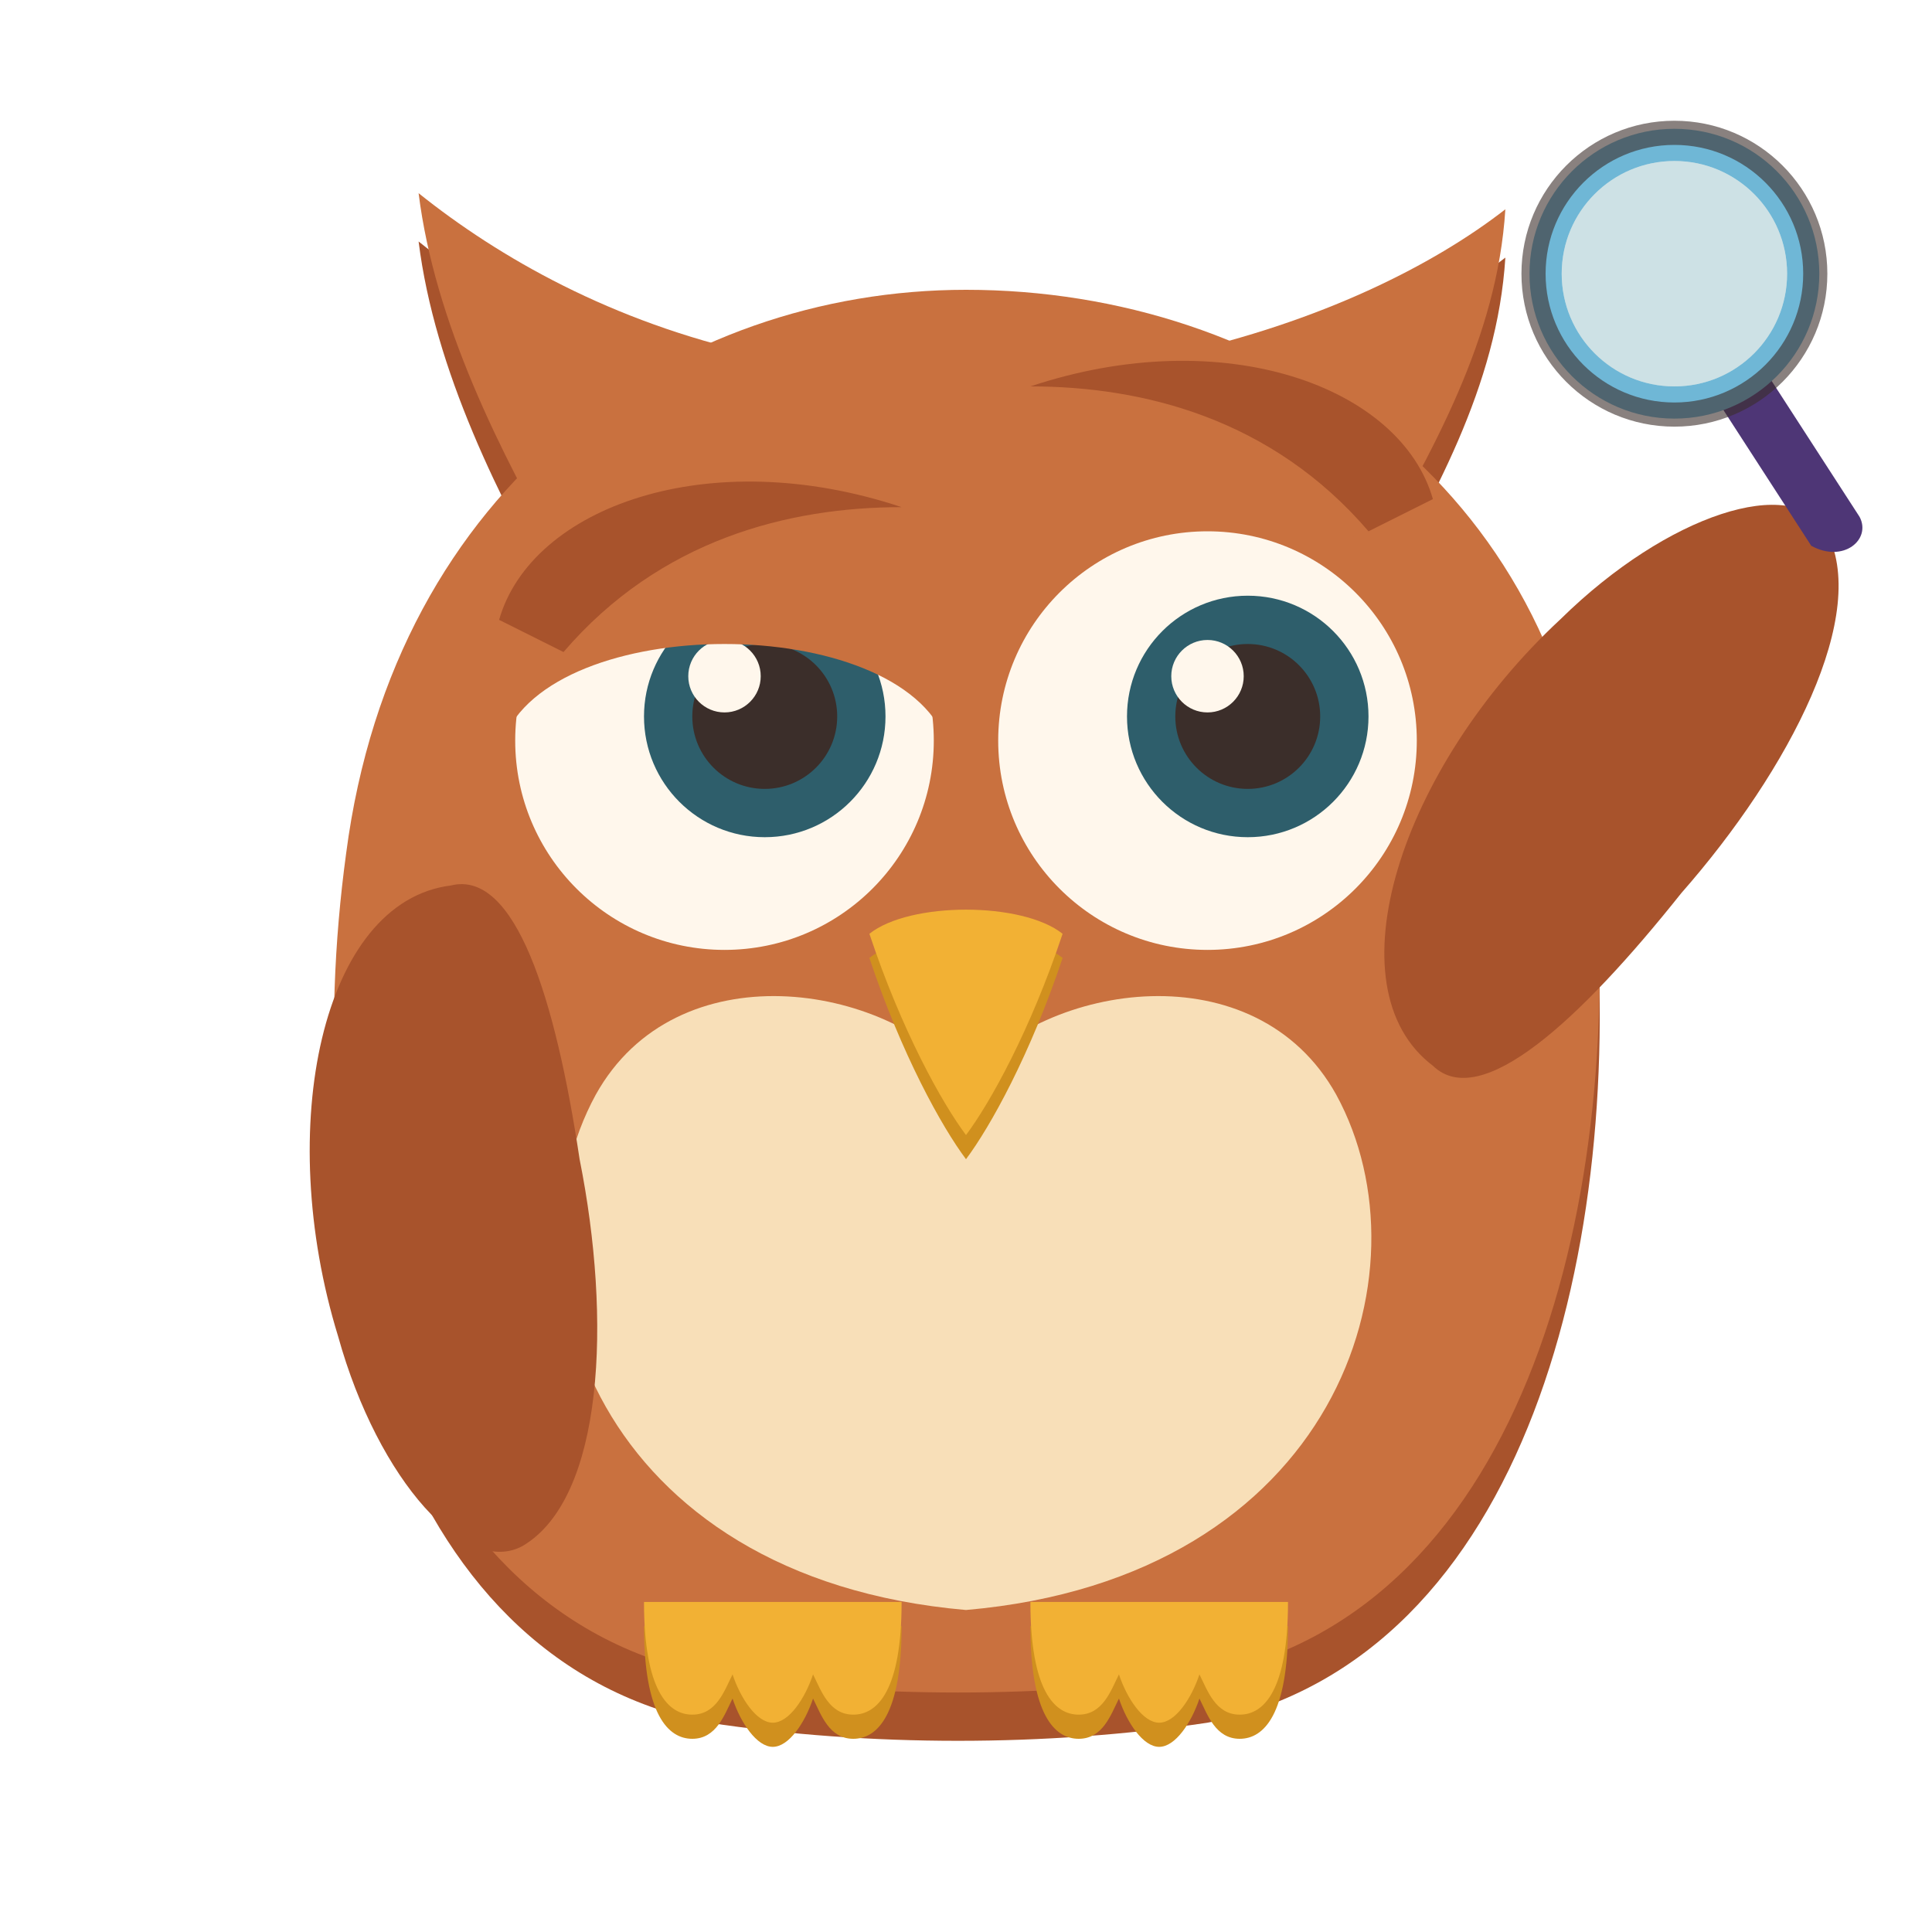
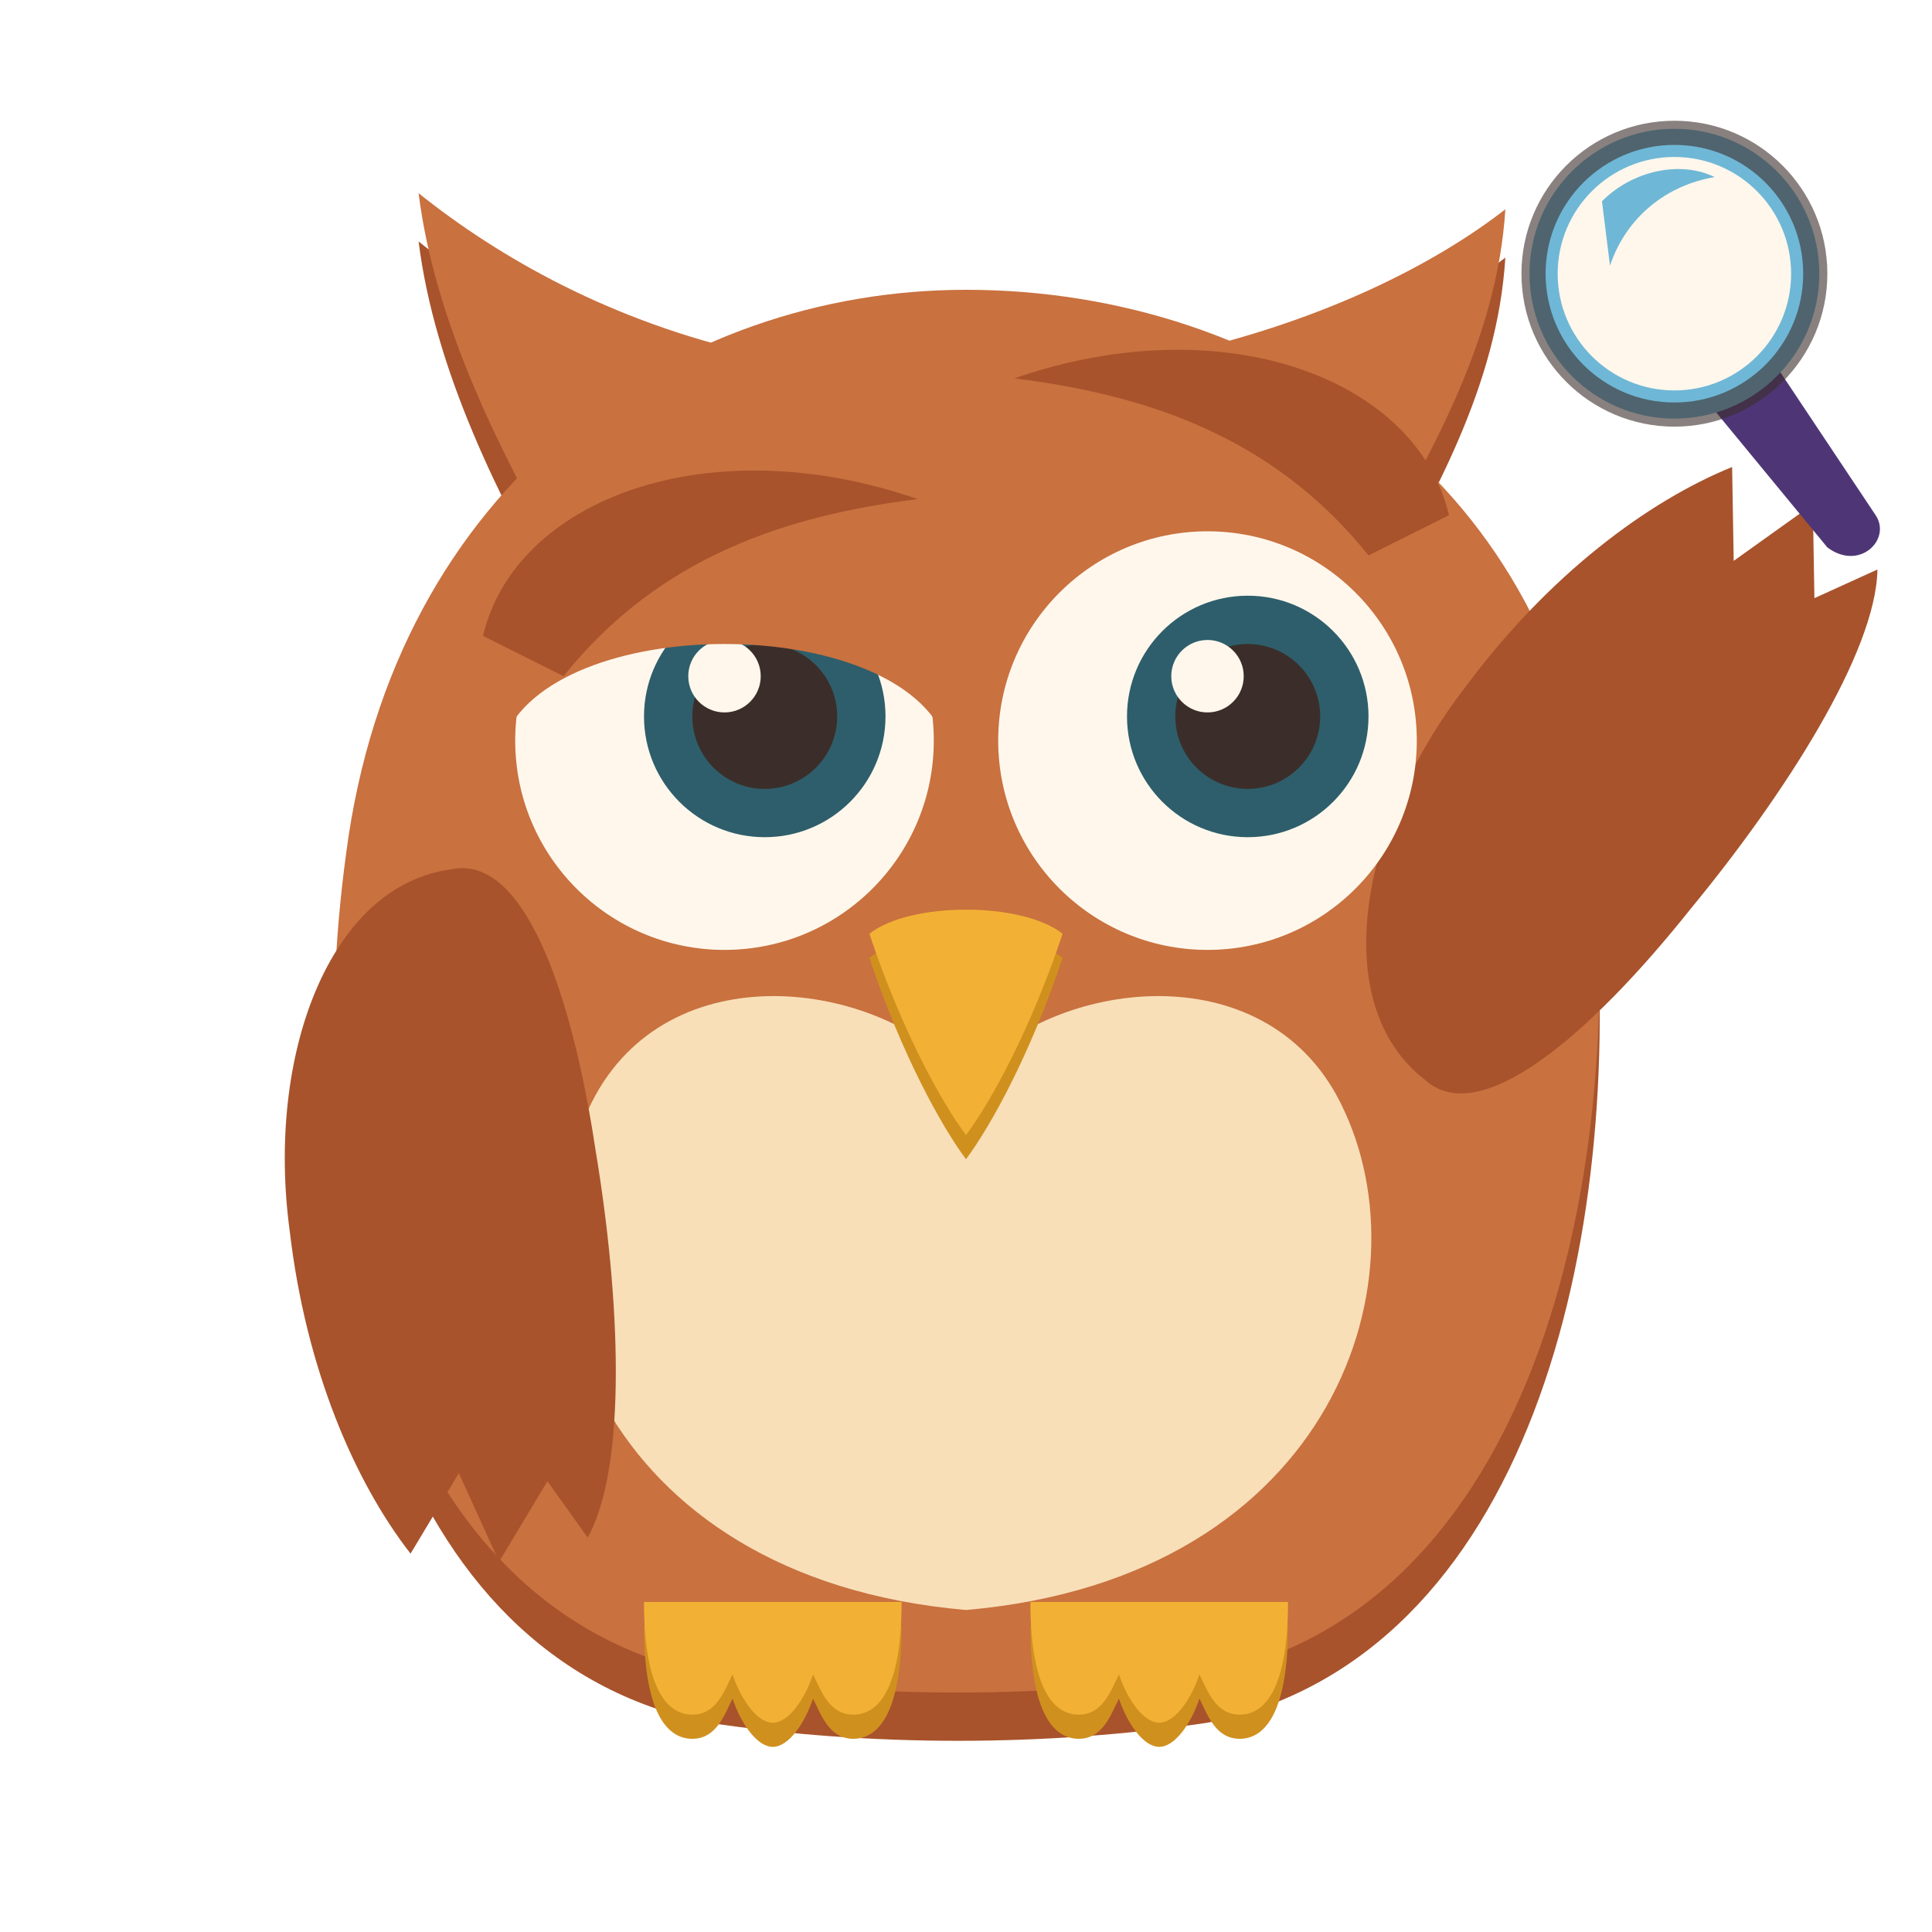
- <svg xmlns="http://www.w3.org/2000/svg" viewBox="0 0 240 240" role="img" aria-label="Ollie the owl, Missing Number Detective">
+ <svg xmlns="http://www.w3.org/2000/svg" viewBox="0 0 240 240" role="img" aria-label="Ollie the owl, using Missing Number Detective">
  <g id="shadow">
    <path d="M120 42C158 42 194 66 198 110C202 154 190 206 150 214C130 217 108 217 88 214C48 206 37 156 43 112C49 66 84 42 120 42Z" fill="#A8532C" />
    <path d="M52 30C62 38 76 46 94 50C86 56 76 64 70 76C62 62 54 46 52 30Z" fill="#A8532C" />
    <path d="M187 32C178 39 164 46 146 50C154 56 164 64 170 76C178 62 186 48 187 32Z" fill="#A8532C" />
  </g>
  <g id="body">
    <path d="M120 36C158 36 194 60 198 104C202 148 190 200 150 208C130 211 108 211 88 208C48 200 37 150 43 106C49 60 84 36 120 36Z" fill="#C9713F" />
  </g>
  <g id="belly">
    <path d="M120 134C110 122 84 118 74 136C62 158 74 196 120 200C166 196 178 158 166 136C156 118 130 122 120 134Z" fill="#F8DFB8" />
  </g>
  <g id="wing-left">
-     <path d="M56 110C40 112 34 140 42 166C47 184 58 196 65 192C75 186 76 164 72 144C69 124 64 108 56 110Z" fill="#A8532C" />
+     <path d="M56 108C41 110 33 131 36 153C38 170 44 184 51 193L57 183L62 194L68 184L73 191C78 182 77 161 74 143C71 123 65 106 56 108Z" fill="#A8532C" />
  </g>
  <g id="wing-right">
-     <path d="M184 110C200 112 206 140 198 166C193 184 182 196 175 192C165 186 164 164 168 144C171 124 176 108 184 110Z" fill="#A8532C" transform="rotate(-150 184 122)" />
+     <path d="M184 108C199 110 207 131 204 153C202 170 196 184 189 193L183 183L178 194L172 184L167 191C162 182 163 161 166 143C169 123 175 106 184 108Z" fill="#A8532C" transform="rotate(-150 184 122)" />
  </g>
  <g id="feet">
    <path d="M80 202C80 213 83 216 86 216C89 216 90 213 91 211C92 214 94 217 96 217C98 217 100 214 101 211C102 213 103 216 106 216C109 216 112 213 112 202Z" fill="#D0901E" />
    <path d="M128 202C128 213 131 216 134 216C137 216 138 213 139 211C140 214 142 217 144 217C146 217 148 214 149 211C150 213 151 216 154 216C157 216 160 213 160 202Z" fill="#D0901E" />
    <path d="M80 199C80 210 83 213 86 213C89 213 90 210 91 208C92 211 94 214 96 214C98 214 100 211 101 208C102 210 103 213 106 213C109 213 112 210 112 199Z" fill="#F2B134" />
    <path d="M128 199C128 210 131 213 134 213C137 213 138 210 139 208C140 211 142 214 144 214C146 214 148 211 149 208C150 210 151 213 154 213C157 213 160 210 160 199Z" fill="#F2B134" />
  </g>
  <g id="face">
    <g id="ear-tufts">
      <path d="M52 24C62 32 76 40 94 44C86 50 76 58 70 70C62 56 54 40 52 24Z" fill="#C9713F" />
      <path d="M187 26C178 33 164 40 146 44C154 50 164 58 170 70C178 56 186 42 187 26Z" fill="#C9713F" />
    </g>
    <g id="eyes">
      <g id="eye-left">
        <circle cx="90" cy="92" r="26" fill="#FFF7EC" />
        <circle cx="95" cy="89" r="15" fill="#2E5E6B" />
        <circle cx="95" cy="89" r="9" fill="#3B2E2A" />
        <circle cx="90" cy="84" r="4.5" fill="#FFF7EC" />
        <path d="M62.5 92A27.5 27.5 0 0 1 117.5 92C111.5 76 68.5 76 62.5 92Z" fill="#C9713F" />
      </g>
      <g id="eye-right">
        <circle cx="150" cy="92" r="26" fill="#FFF7EC" />
        <circle cx="155" cy="89" r="15" fill="#2E5E6B" />
        <circle cx="155" cy="89" r="9" fill="#3B2E2A" />
        <circle cx="150" cy="84" r="4.5" fill="#FFF7EC" />
      </g>
    </g>
    <g id="brows">
-       <path d="M62 77C66 63 88 55 112 63C98 63 82 67 70 81Z" fill="#A8532C" />
-       <path d="M178 62C174 48 152 40 128 48C142 48 158 52 170 66Z" fill="#A8532C" />
+       <path d="M60 79C64 62 88 53 114 62C98 64 82 69 70 84Z" fill="#A8532C" />
+       <path d="M180 64C176 47 152 38 126 47C142 49 158 54 170 69Z" fill="#A8532C" />
    </g>
    <g id="beak">
      <path d="M108 119C113 115 127 115 132 119C128 131 123 140 120 144C117 140 112 131 108 119Z" fill="#D0901E" />
      <path d="M108 116C113 112 127 112 132 116C128 128 123 137 120 141C117 137 112 128 108 116Z" fill="#F2B134" />
    </g>
  </g>
  <g id="prop">
-     <path d="M214 50.8L220 47.2L231 64.2C232.5 67 229 70 225 67.8Z" fill="#4E3676" />
+     <path d="M213 51L221 46L233 64C235 67 231 71 227 68Z" fill="#4E3676" />
    <circle cx="208" cy="34" r="18" fill="#6FB7D6" />
-     <circle cx="208" cy="34" r="14" fill="#FFF7EC" />
-     <circle cx="208" cy="34" r="14" fill="#6FB7D6" fill-opacity="0.35" />
-     <circle cx="208" cy="34" r="17.5" stroke="#3B2E2A" stroke-opacity="0.6" stroke-width="3" stroke-linecap="round" fill="none" />
+     <circle cx="208" cy="34" r="14.5" fill="#FFF7EC" />
+     <path d="M199 25C203 21 209 20 213 22C207 23 202 27 200 33Z" fill="#6FB7D6" />
+     <circle cx="208" cy="34" r="17.5" stroke="#3B2E2A" stroke-opacity="0.6" stroke-width="3" fill="none" />
  </g>
</svg>
